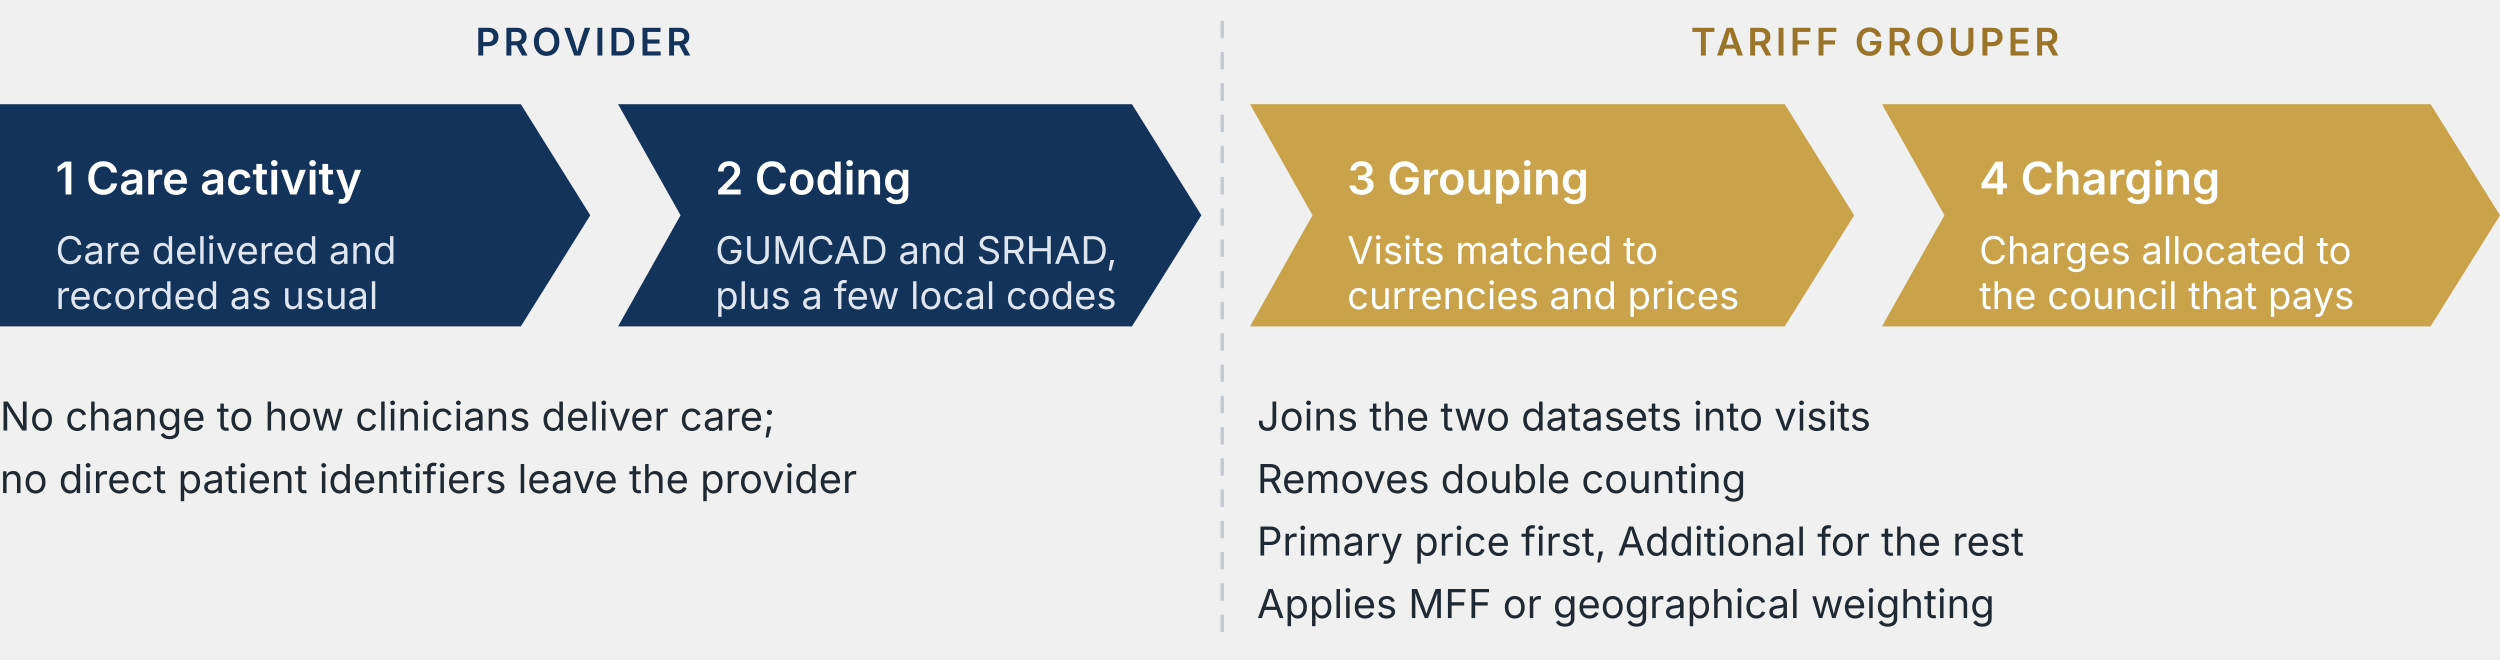
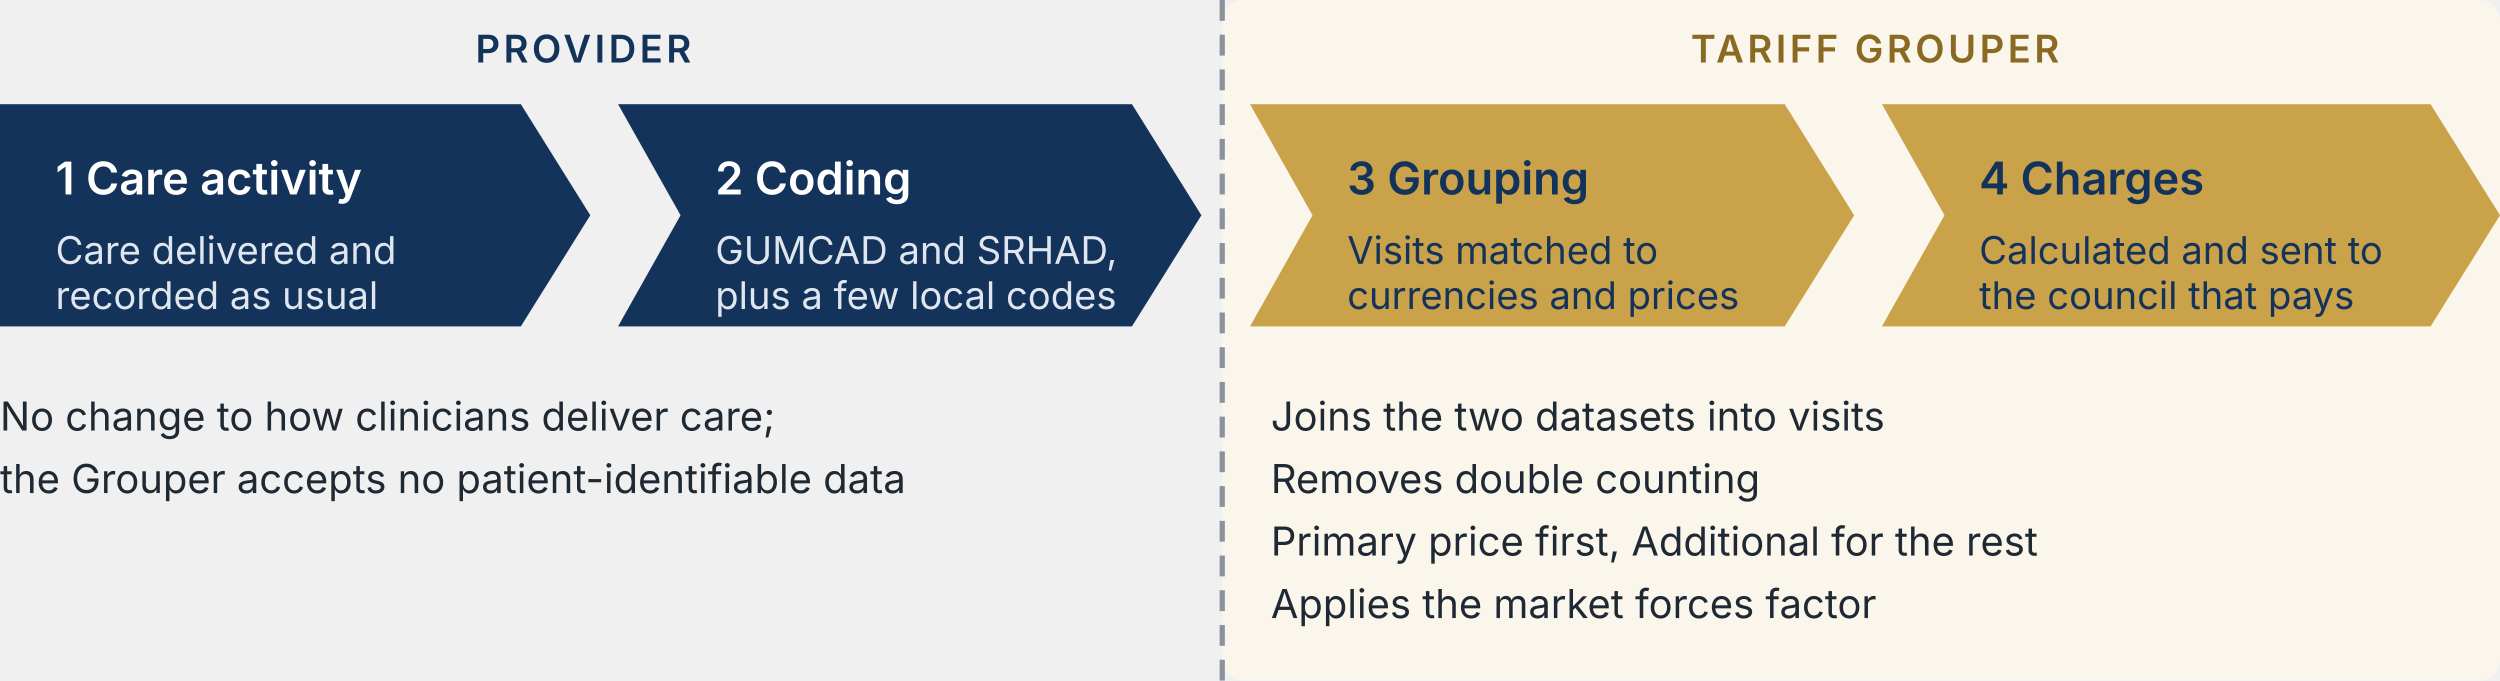
- <svg xmlns="http://www.w3.org/2000/svg" viewBox="0 0 720 190" font-family="Inter, -apple-system, Segoe UI, Roboto, sans-serif">
-   <text x="168" y="16" font-size="11" fill="#14335a" text-anchor="middle" font-weight="600" letter-spacing="1">PROVIDER</text>
-   <text x="540" y="16" font-size="11" fill="#9a7428" text-anchor="middle" font-weight="600" letter-spacing="1">TARIFF GROUPER</text>
-   <line x1="352" y1="6" x2="352" y2="186" stroke="#c4cad1" stroke-dasharray="5 4" />
-   <g font-family="Inter, sans-serif">
-     <path d="M0,30 L150,30 L170,62 L150,94 L0,94 Z" fill="#14335a" />
-     <text x="16" y="56" font-size="13" fill="#fff" font-weight="600">1  Care activity</text>
-     <text x="16" y="76" font-size="11" fill="#dfe6ef">Care delivered and</text>
-     <text x="16" y="89" font-size="11" fill="#dfe6ef">recorded as usual</text>
-     <path d="M178,30 L326,30 L346,62 L326,94 L178,94 L196,62 Z" fill="#14335a" />
-     <text x="206" y="56" font-size="13" fill="#fff" font-weight="600">2  Coding</text>
-     <text x="206" y="76" font-size="11" fill="#dfe6ef">GUMCAD and SRHAD,</text>
-     <text x="206" y="89" font-size="11" fill="#dfe6ef">plus a few local codes</text>
-     <path d="M360,30 L514,30 L534,62 L514,94 L360,94 L378,62 Z" fill="#c9a24a" />
-     <text x="388" y="56" font-size="13" fill="#fff" font-weight="600">3  Grouping</text>
-     <text x="388" y="76" font-size="11" fill="#fff">Visits matched to</text>
-     <text x="388" y="89" font-size="11" fill="#fff">currencies and prices</text>
-     <path d="M542,30 L700,30 L720,62 L700,94 L542,94 L560,62 Z" fill="#c9a24a" />
-     <text x="570" y="56" font-size="13" fill="#fff" font-weight="600">4  Charging</text>
-     <text x="570" y="76" font-size="11" fill="#fff">Charges allocated to</text>
-     <text x="570" y="89" font-size="11" fill="#fff">the council that pays</text>
-   </g>
-   <text x="362" y="124" font-size="11.5" fill="#1f2933">Joins the two datasets into visits</text>
-   <text x="362" y="142" font-size="11.5" fill="#1f2933">Removes double counting</text>
-   <text x="362" y="160" font-size="11.5" fill="#1f2933">Primary price first, Additional for the rest</text>
-   <text x="362" y="178" font-size="11.5" fill="#1f2933">Applies MFF or geographical weighting</text>
+ <svg xmlns="http://www.w3.org/2000/svg" viewBox="0 0 720 196" font-family="Inter, -apple-system, Segoe UI, Roboto, sans-serif">
+   <rect x="352" y="0" width="368" height="196" rx="6" fill="#faf6ec" />
+   <line x1="352" y1="0" x2="352" y2="196" stroke="#8a929c" stroke-width="1.5" stroke-dasharray="6 4" />
+   <text x="168" y="18" font-size="11" fill="#14335a" text-anchor="middle" font-weight="600" letter-spacing="1">PROVIDER</text>
+   <text x="540" y="18" font-size="11" fill="#8a6a22" text-anchor="middle" font-weight="600" letter-spacing="1">TARIFF GROUPER</text>
+   <path d="M0,30 L150,30 L170,62 L150,94 L0,94 Z" fill="#14335a" />
+   <text x="16" y="56" font-size="13" fill="#fff" font-weight="600">1  Care activity</text>
+   <text x="16" y="76" font-size="11" fill="#dfe6ef">Care delivered and</text>
+   <text x="16" y="89" font-size="11" fill="#dfe6ef">recorded as usual</text>
+   <path d="M178,30 L326,30 L346,62 L326,94 L178,94 L196,62 Z" fill="#14335a" />
+   <text x="206" y="56" font-size="13" fill="#fff" font-weight="600">2  Coding</text>
+   <text x="206" y="76" font-size="11" fill="#dfe6ef">GUMCAD and SRHAD,</text>
+   <text x="206" y="89" font-size="11" fill="#dfe6ef">plus a few local codes</text>
+   <path d="M360,30 L514,30 L534,62 L514,94 L360,94 L378,62 Z" fill="#c9a24a" />
+   <text x="388" y="56" font-size="13" fill="#14335a" font-weight="600">3  Grouping</text>
+   <text x="388" y="76" font-size="11" fill="#14335a">Visits matched to</text>
+   <text x="388" y="89" font-size="11" fill="#14335a">currencies and prices</text>
+   <path d="M542,30 L700,30 L720,62 L700,94 L542,94 L560,62 Z" fill="#c9a24a" />
+   <text x="570" y="56" font-size="13" fill="#14335a" font-weight="600">4  Charges</text>
+   <text x="570" y="76" font-size="11" fill="#14335a">Calculated and sent to</text>
+   <text x="570" y="89" font-size="11" fill="#14335a">the council that pays</text>
  <text x="0" y="124" font-size="11.5" fill="#1f2933">No change to how clinicians deliver care;</text>
-   <text x="0" y="142" font-size="11.5" fill="#1f2933">no direct patient identifiers leave the provider</text>
+   <text x="0" y="142" font-size="11.5" fill="#1f2933">the Grouper accepts no patient-identifiable data</text>
+   <text x="366" y="124" font-size="11.5" fill="#1f2933">Joins the two datasets into visits</text>
+   <text x="366" y="142" font-size="11.5" fill="#1f2933">Removes double counting</text>
+   <text x="366" y="160" font-size="11.5" fill="#1f2933">Primary price first, Additional for the rest</text>
+   <text x="366" y="178" font-size="11.5" fill="#1f2933">Applies the market forces factor</text>
</svg>
